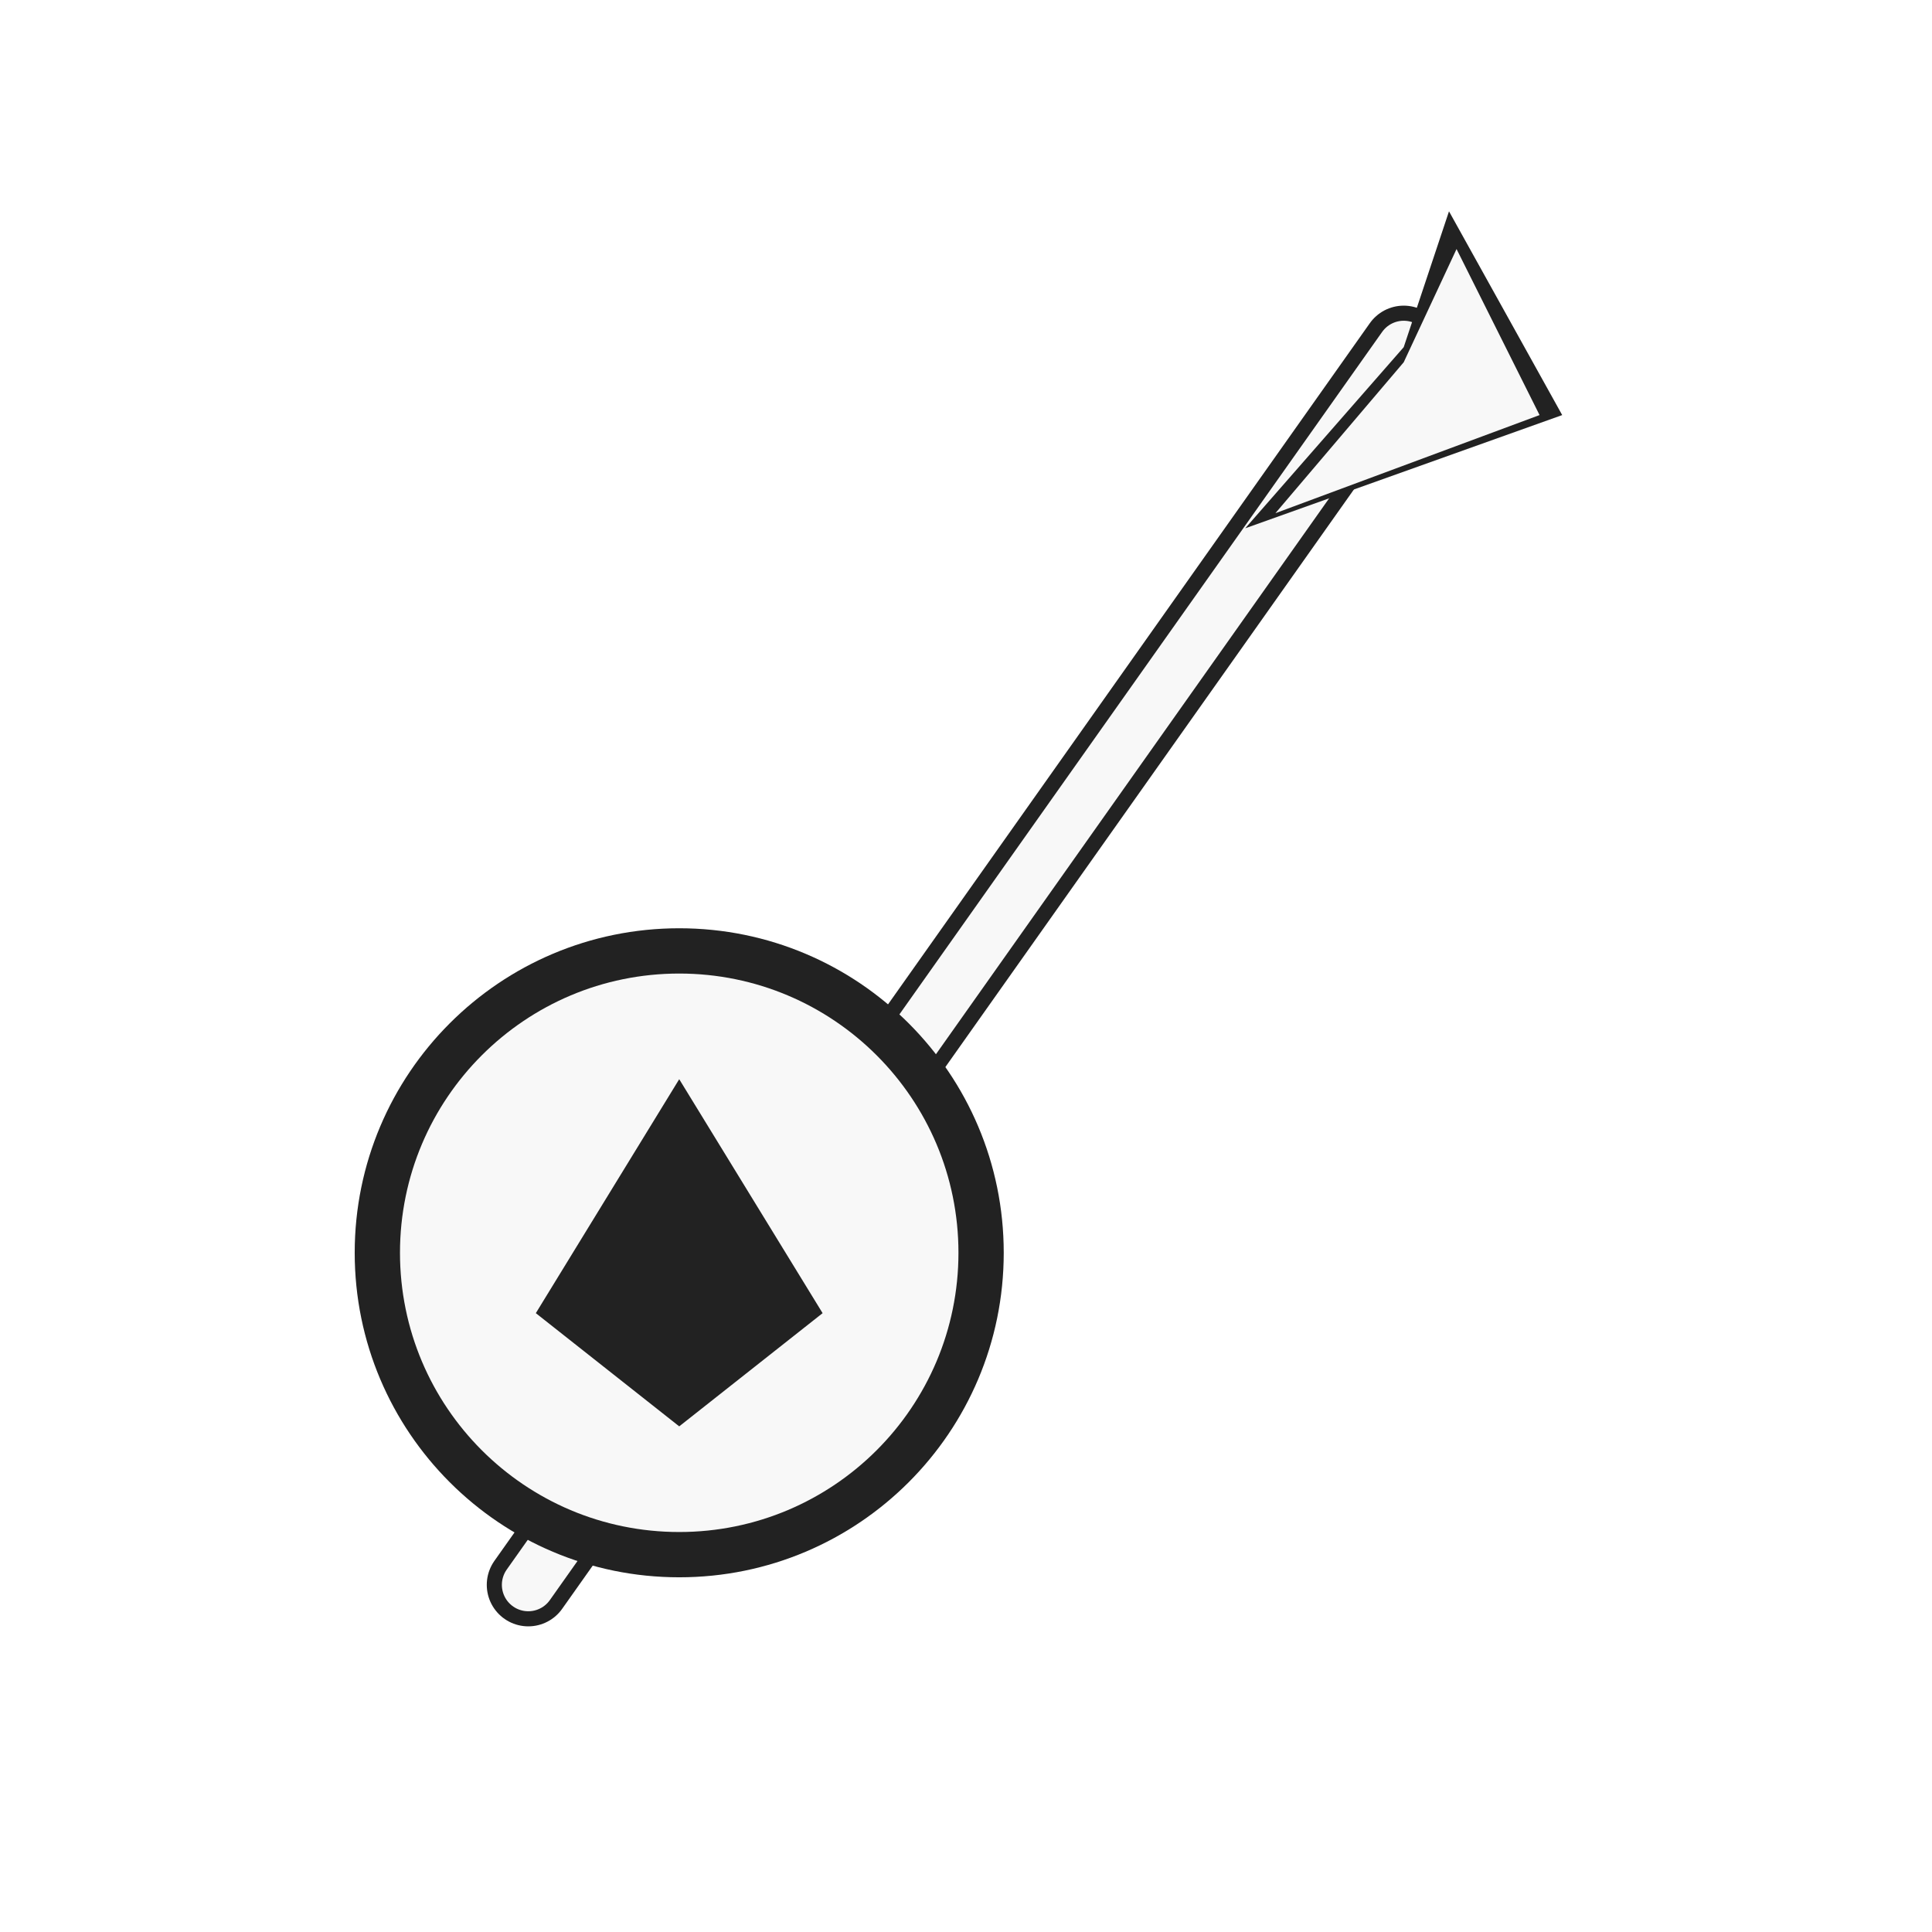
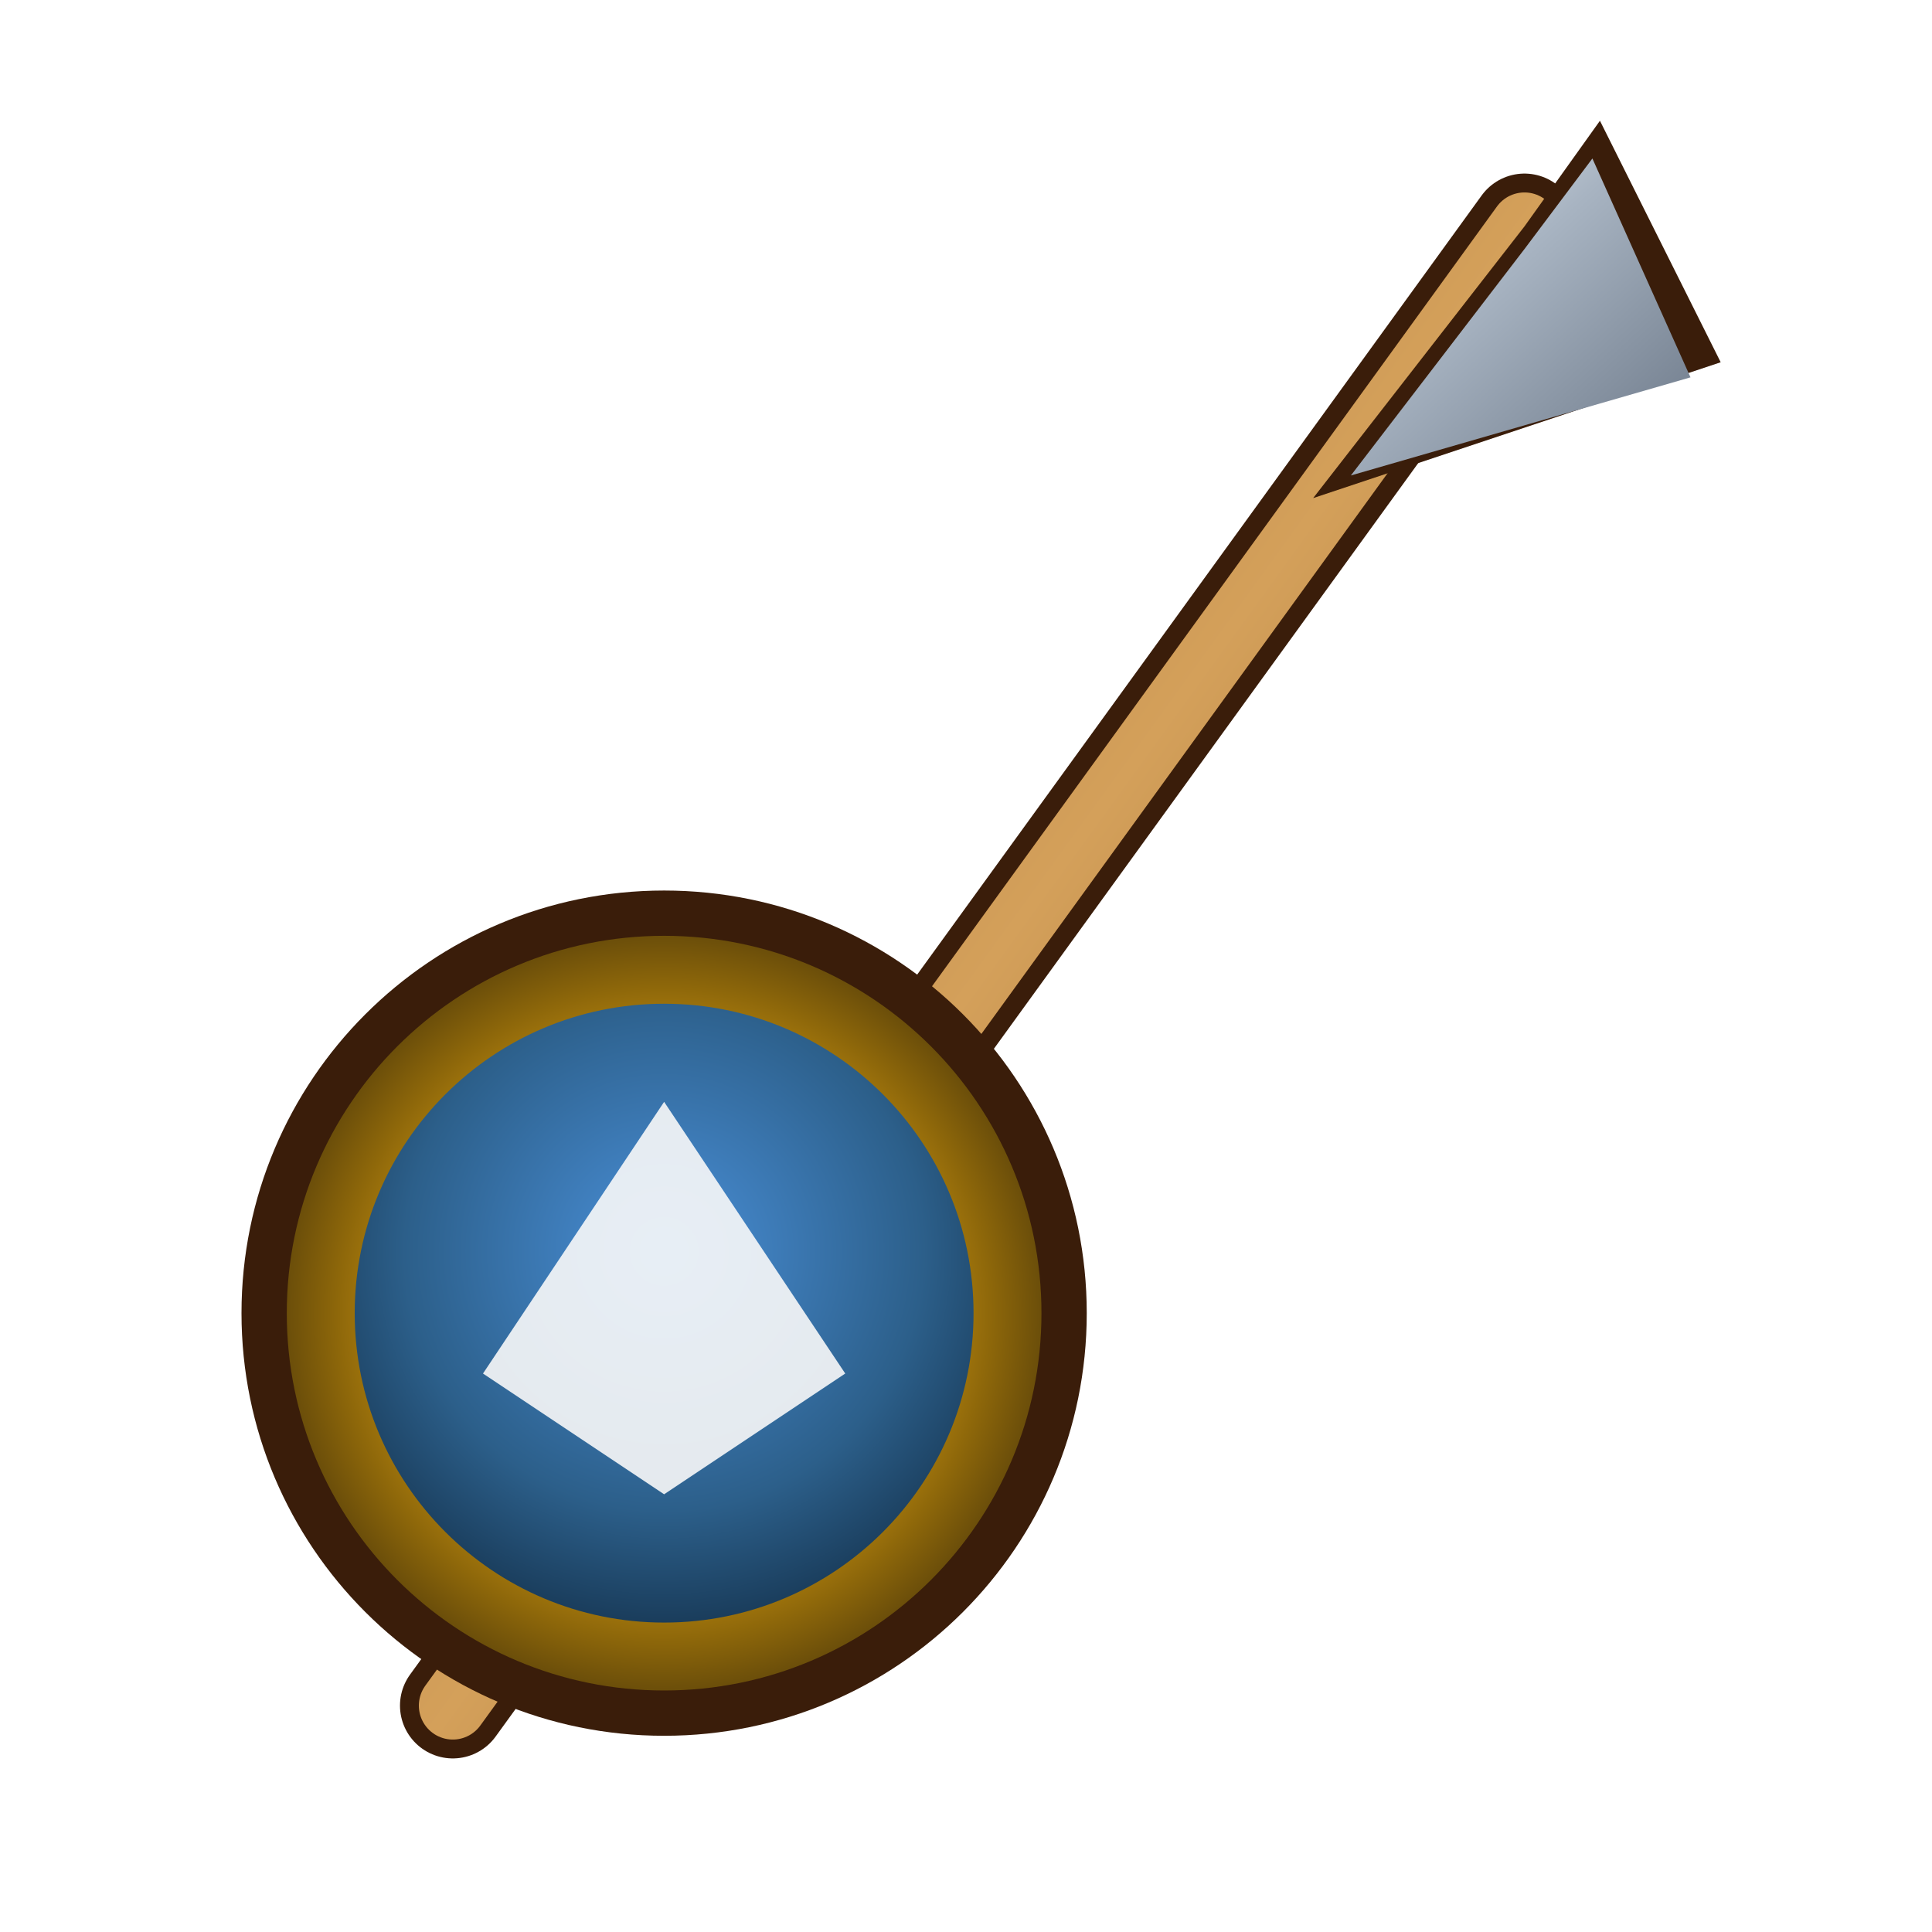
<svg xmlns="http://www.w3.org/2000/svg" width="512" height="512" viewBox="0 0 512 512" fill="none">
-   <line x1="372" y1="92" x2="140" y2="420" stroke="#222222" stroke-width="22" stroke-linecap="round" />
-   <line x1="372" y1="92" x2="140" y2="420" stroke="#f8f8f8" stroke-width="14" stroke-linecap="round" />
-   <path d="M372 92 L330 140 L414 110 L384 56 Z" fill="#222222" />
-   <path d="M372 96 L338 136 L408 110 L386 66 Z" fill="#f8f8f8" />
-   <circle cx="180" cy="332" r="86" fill="#222222" />
-   <circle cx="180" cy="332" r="74" fill="#f8f8f8" />
-   <path d="M180 286 L142 348 L180 378 L218 348 Z" fill="#222222" />
+   <defs>
+     <linearGradient id="spearShaft" x1="0" y1="0" x2="1" y2="1">
+       <stop offset="0" stop-color="#9a6a35" />
+       <stop offset="0.5" stop-color="#d4a05a" />
+       <stop offset="1" stop-color="#7a4f24" />
+     </linearGradient>
+     <linearGradient id="spearMetal" x1="0" y1="0" x2="1" y2="1">
+       <stop offset="0" stop-color="#e8edf2" />
+       <stop offset="0.4" stop-color="#a8b4c2" />
+       <stop offset="1" stop-color="#6a7686" />
+     </linearGradient>
+     <radialGradient id="shieldFace" cx="0.5" cy="0.4" r="0.6">
+       <stop offset="0" stop-color="#4a90d9" />
+       <stop offset="0.7" stop-color="#2c5f8a" />
+       <stop offset="1" stop-color="#1a3d5c" />
+     </radialGradient>
+     <radialGradient id="shieldRim" cx="0.5" cy="0.5" r="0.5">
+       <stop offset="0.7" stop-color="#b8860b" />
+       <stop offset="1" stop-color="#6b4e0a" />
+     </radialGradient>
+   </defs>
+   <line x1="404" y1="60" x2="120" y2="452" stroke="#3a1d0a" stroke-width="28" stroke-linecap="round" />
+   <line x1="404" y1="60" x2="120" y2="452" stroke="url(#spearShaft)" stroke-width="18" stroke-linecap="round" />
+   <path d="M404 60 L348 132 L456 96 L424 32 Z" fill="#3a1d0a" />
+   <path d="M404 66 L358 126 L448 100 L422 42 Z" fill="url(#spearMetal)" />
+   <circle cx="176" cy="348" r="112" fill="#3a1d0a" />
+   <circle cx="176" cy="348" r="100" fill="url(#shieldRim)" />
+   <circle cx="176" cy="348" r="82" fill="url(#shieldFace)" />
+   <path d="M176 292 L128 364 L176 396 L224 364 Z" fill="#f8f8f8" opacity="0.9" />
</svg>
